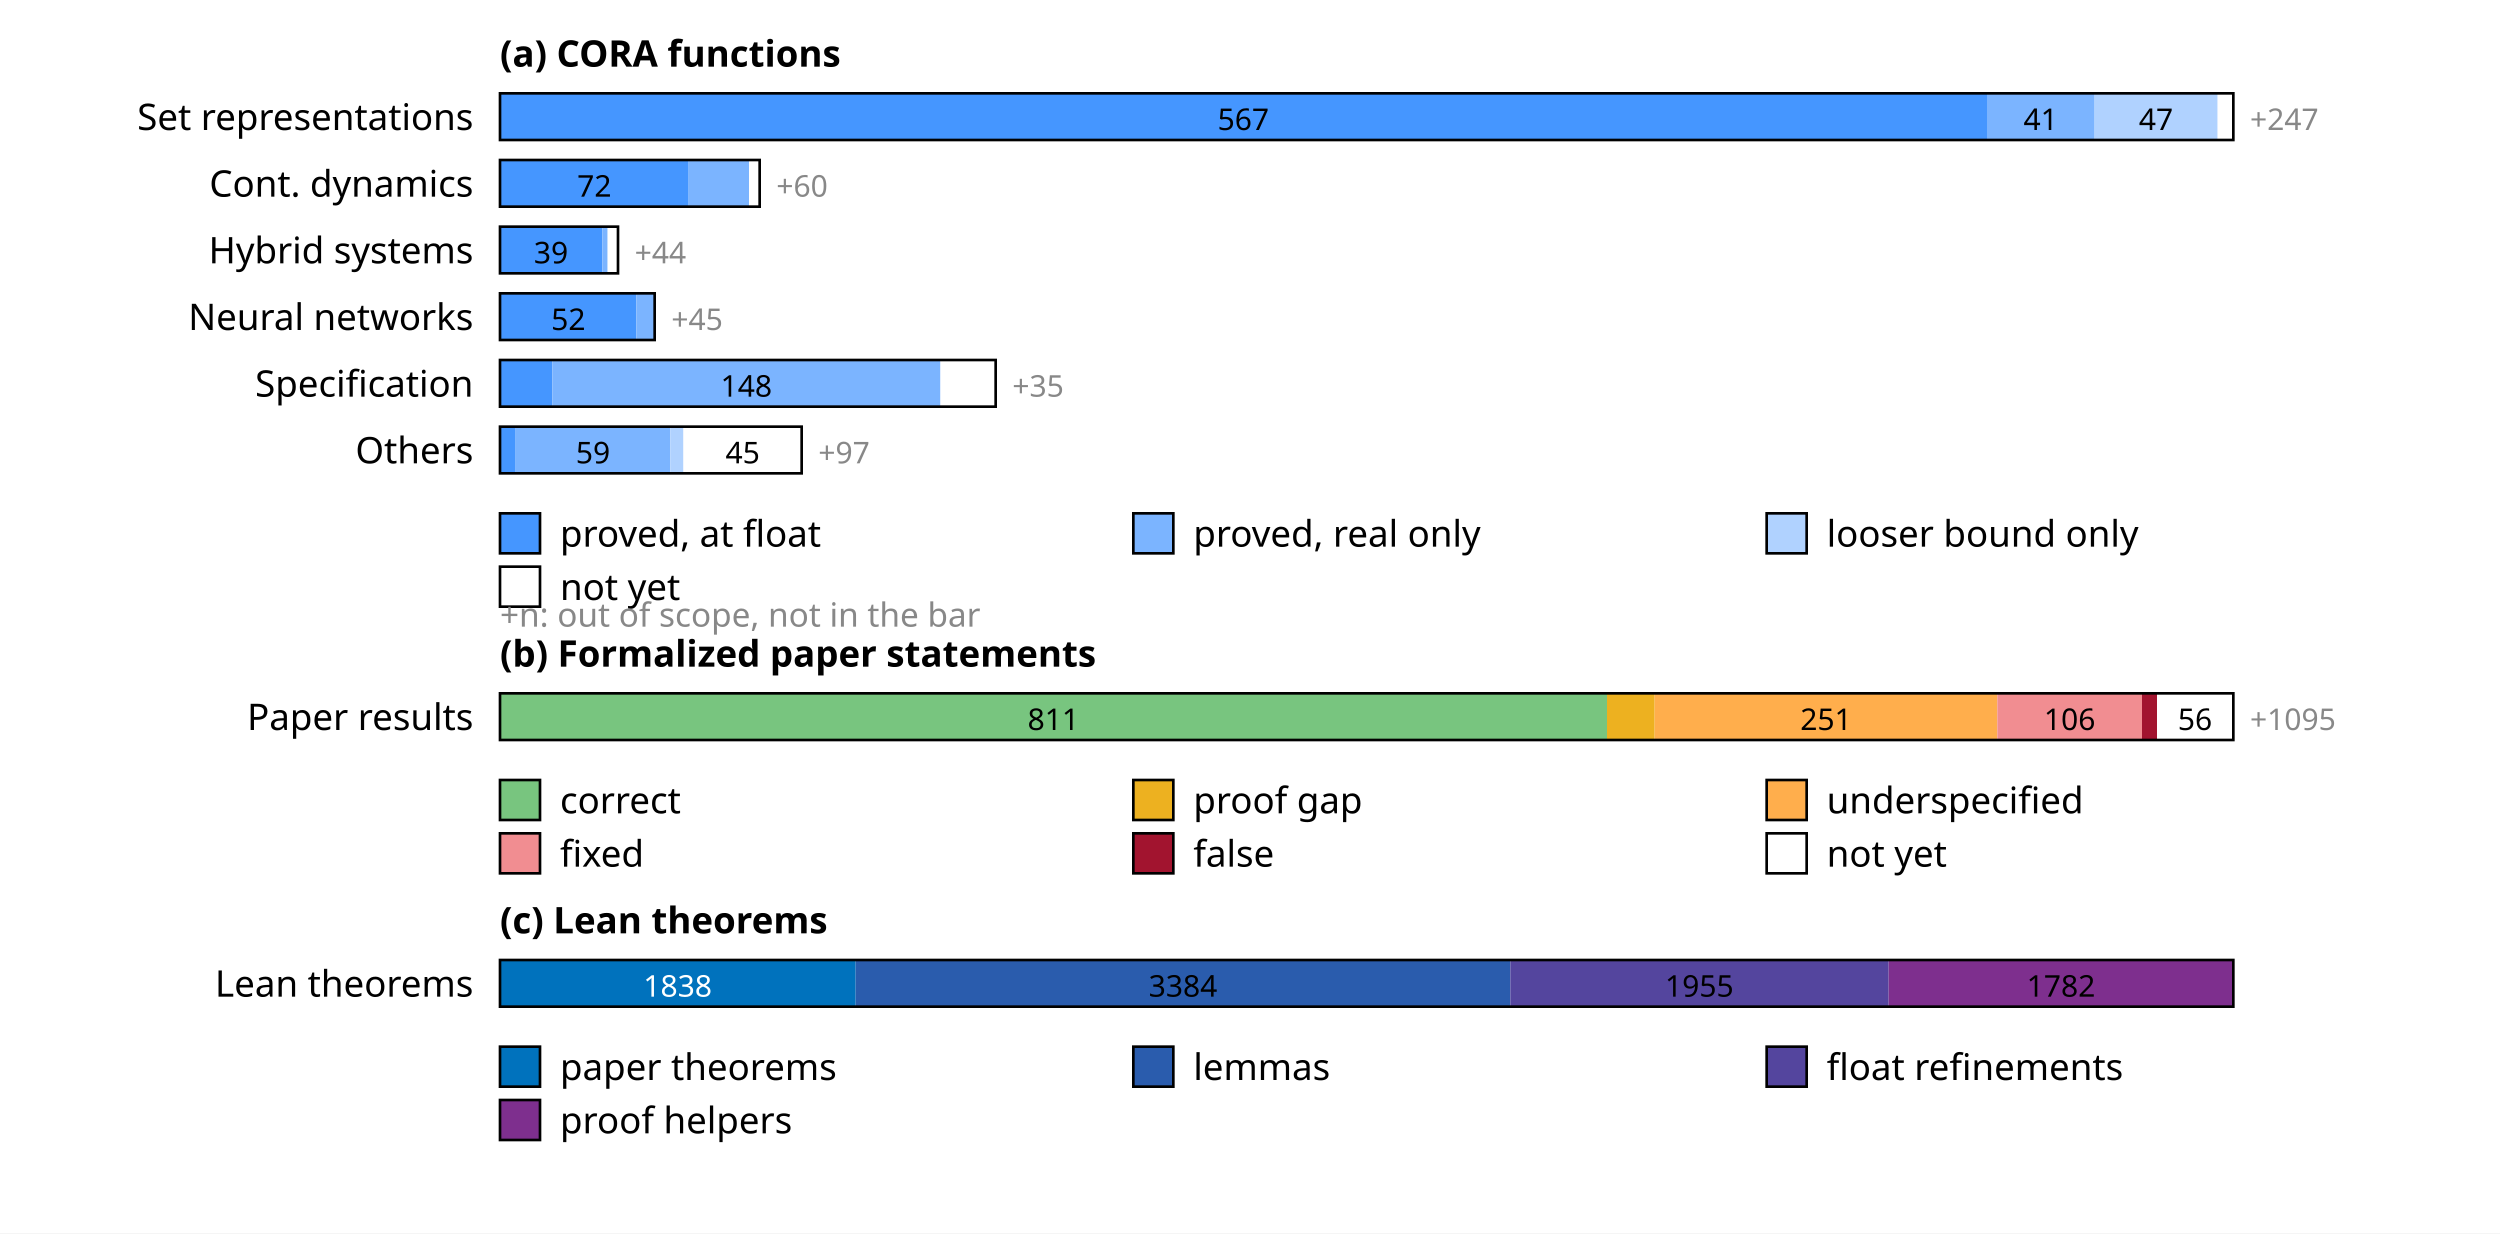
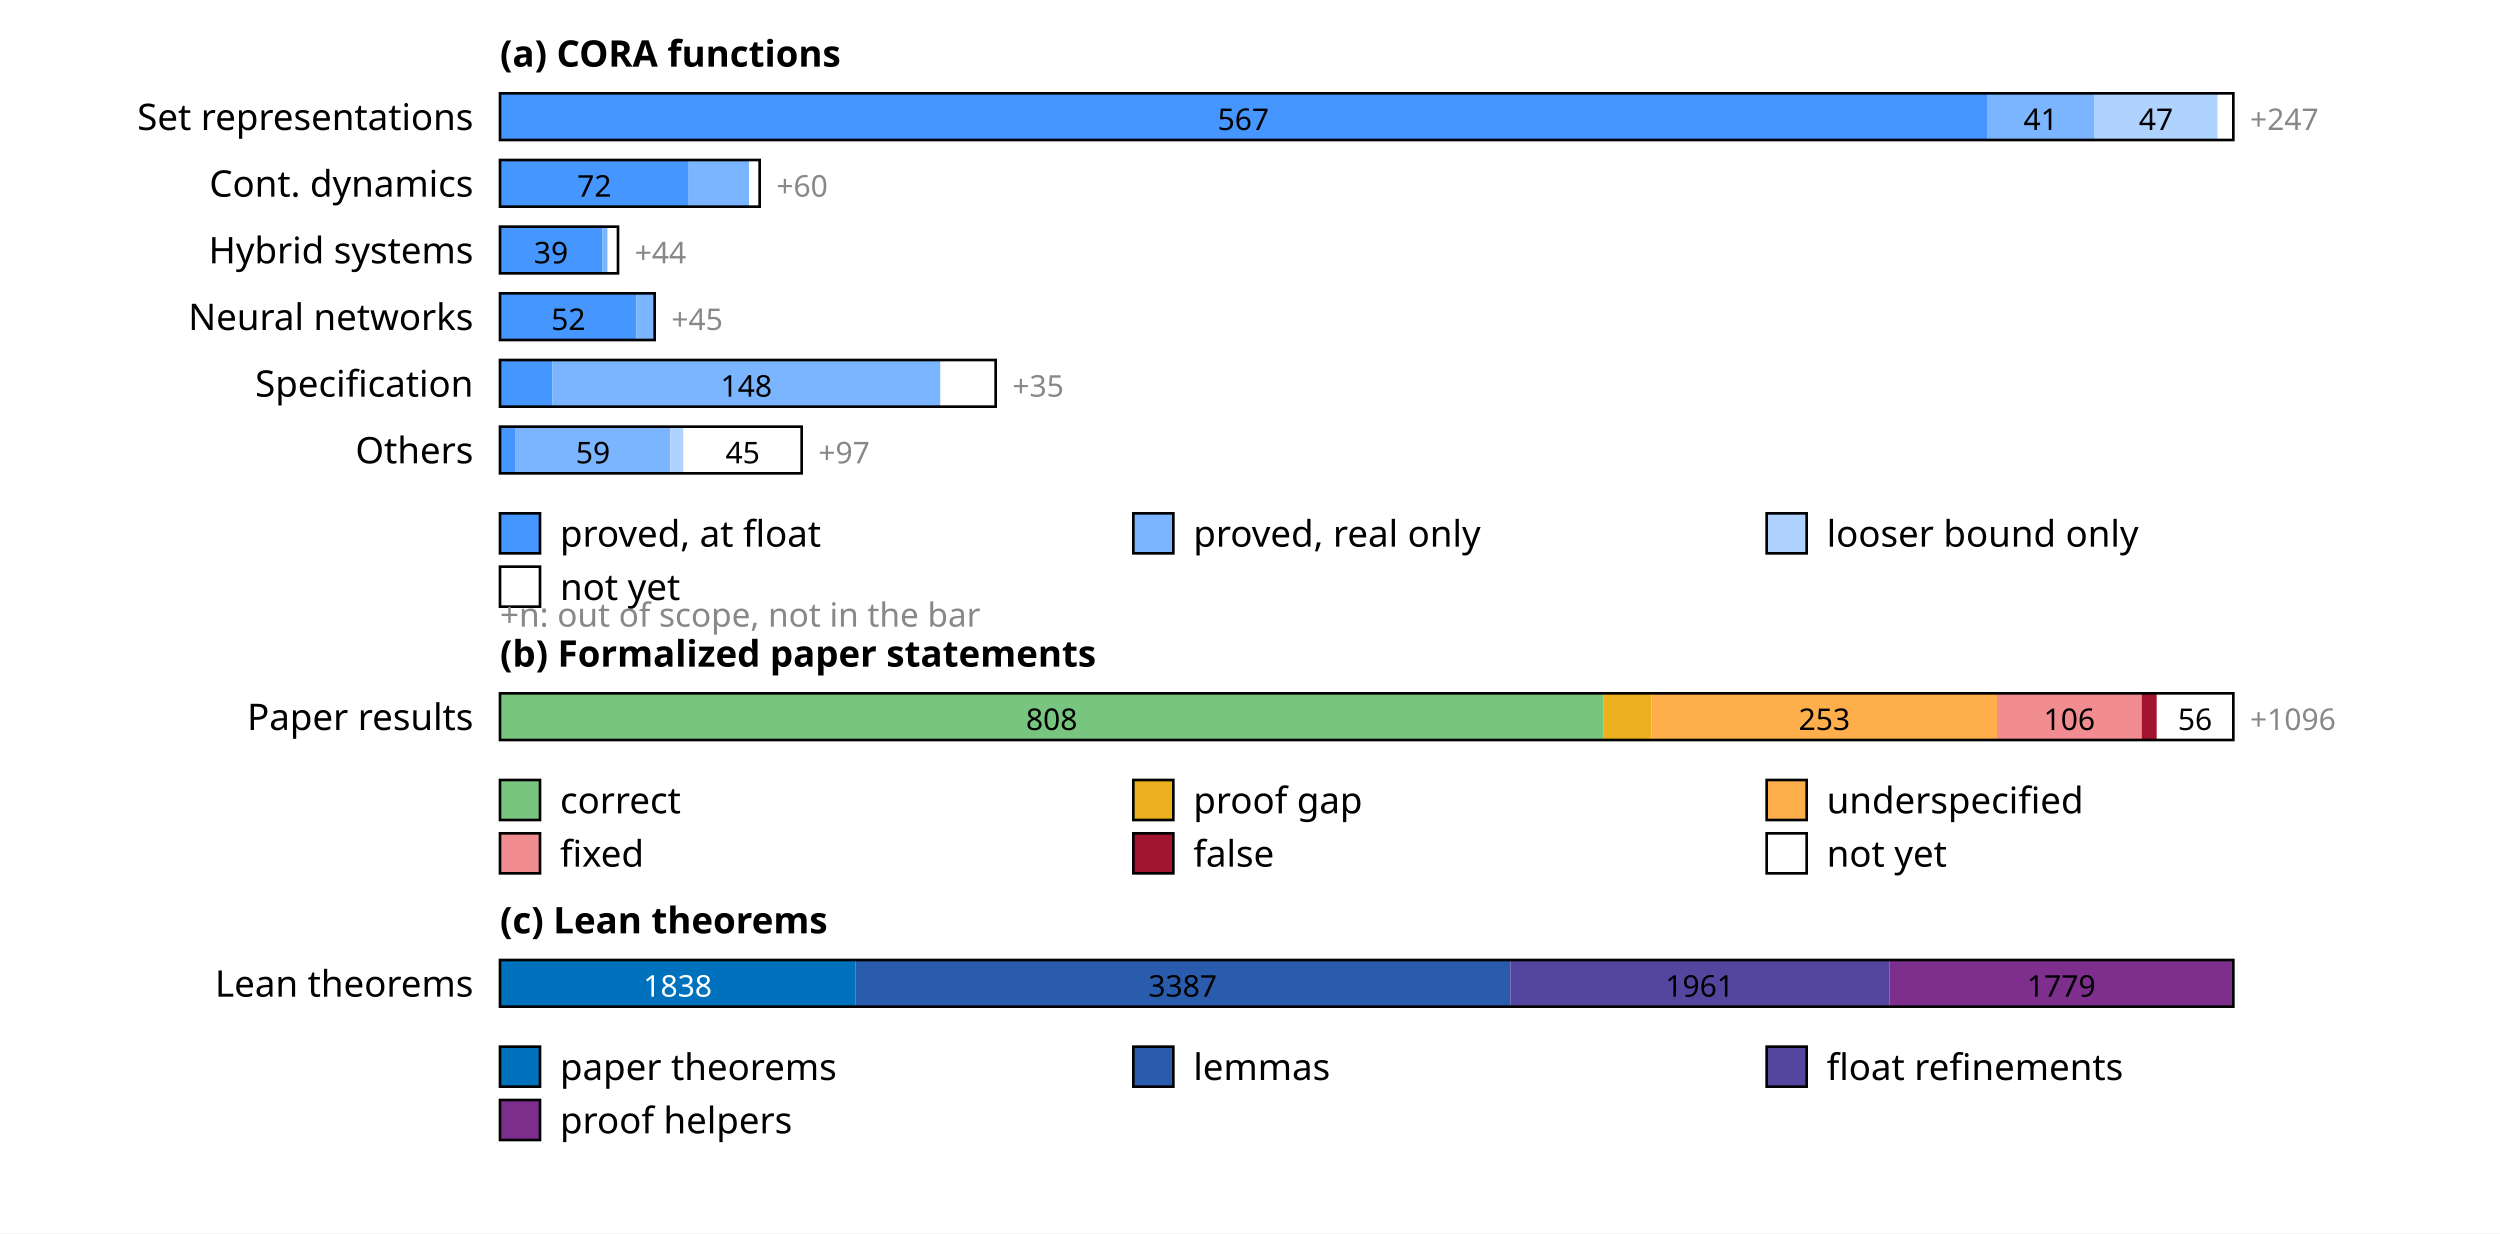
<svg xmlns="http://www.w3.org/2000/svg" width="750" height="370" font-family="sans-serif" font-size="11">
  <rect width="100%" height="100%" fill="white" />
  <text x="150" y="20" font-weight="bold">(a) CORA functions</text>
  <text x="142" y="39" text-anchor="end">Set representations</text>
  <rect x="150.0" y="28" width="446.1" height="14" fill="rgb(69,150,255)" />
  <text x="373.0" y="39" text-anchor="middle" font-size="9" fill="#000">567</text>
  <rect x="596.1" y="28" width="32.3" height="14" fill="rgb(123,180,255)" />
  <text x="612.2" y="39" text-anchor="middle" font-size="9" fill="#000">41</text>
  <rect x="628.3" y="28" width="37.0" height="14" fill="rgb(176,210,255)" />
  <text x="646.8" y="39" text-anchor="middle" font-size="9" fill="#000">47</text>
  <rect x="665.3" y="28" width="4.7" height="14" fill="rgb(255,255,255)" />
  <rect x="150" y="28" width="520.0" height="14" fill="none" stroke="#000" stroke-width="0.8" />
  <text x="675.0" y="39" font-size="9" fill="#888">+247</text>
  <text x="142" y="59" text-anchor="end">Cont. dynamics</text>
  <rect x="150.0" y="48" width="56.6" height="14" fill="rgb(69,150,255)" />
  <text x="178.3" y="59" text-anchor="middle" font-size="9" fill="#000">72</text>
  <rect x="206.6" y="48" width="18.1" height="14" fill="rgb(123,180,255)" />
  <rect x="224.7" y="48" width="3.1" height="14" fill="rgb(255,255,255)" />
  <rect x="150" y="48" width="77.9" height="14" fill="none" stroke="#000" stroke-width="0.8" />
  <text x="232.9" y="59" font-size="9" fill="#888">+60</text>
  <text x="142" y="79" text-anchor="end">Hybrid systems</text>
  <rect x="150.0" y="68" width="30.7" height="14" fill="rgb(69,150,255)" />
  <text x="165.3" y="79" text-anchor="middle" font-size="9" fill="#000">39</text>
  <rect x="180.7" y="68" width="1.6" height="14" fill="rgb(123,180,255)" />
  <rect x="182.3" y="68" width="3.1" height="14" fill="rgb(255,255,255)" />
  <rect x="150" y="68" width="35.4" height="14" fill="none" stroke="#000" stroke-width="0.8" />
  <text x="190.4" y="79" font-size="9" fill="#888">+44</text>
  <text x="142" y="99" text-anchor="end">Neural networks</text>
  <rect x="150.0" y="88" width="40.9" height="14" fill="rgb(69,150,255)" />
  <text x="170.5" y="99" text-anchor="middle" font-size="9" fill="#000">52</text>
  <rect x="190.9" y="88" width="5.5" height="14" fill="rgb(123,180,255)" />
  <rect x="150" y="88" width="46.4" height="14" fill="none" stroke="#000" stroke-width="0.8" />
  <text x="201.4" y="99" font-size="9" fill="#888">+45</text>
  <text x="142" y="119" text-anchor="end">Specification</text>
  <rect x="150.0" y="108" width="15.7" height="14" fill="rgb(69,150,255)" />
  <rect x="165.7" y="108" width="116.4" height="14" fill="rgb(123,180,255)" />
  <text x="223.9" y="119" text-anchor="middle" font-size="9" fill="#000">148</text>
  <rect x="282.2" y="108" width="16.5" height="14" fill="rgb(255,255,255)" />
  <rect x="150" y="108" width="148.7" height="14" fill="none" stroke="#000" stroke-width="0.8" />
  <text x="303.7" y="119" font-size="9" fill="#888">+35</text>
  <text x="142" y="139" text-anchor="end">Others</text>
  <rect x="150.0" y="128" width="4.7" height="14" fill="rgb(69,150,255)" />
  <rect x="154.7" y="128" width="46.4" height="14" fill="rgb(123,180,255)" />
  <text x="177.9" y="139" text-anchor="middle" font-size="9" fill="#000">59</text>
  <rect x="201.1" y="128" width="3.9" height="14" fill="rgb(176,210,255)" />
  <rect x="205.1" y="128" width="35.4" height="14" fill="rgb(255,255,255)" />
  <text x="222.8" y="139" text-anchor="middle" font-size="9" fill="#000">45</text>
  <rect x="150" y="128" width="90.5" height="14" fill="none" stroke="#000" stroke-width="0.8" />
  <text x="245.5" y="139" font-size="9" fill="#888">+97</text>
  <rect x="150" y="154" width="12" height="12" fill="rgb(69,150,255)" stroke="#000" stroke-width="0.8" />
  <text x="168" y="164">proved, at float</text>
  <rect x="340" y="154" width="12" height="12" fill="rgb(123,180,255)" stroke="#000" stroke-width="0.8" />
  <text x="358" y="164">proved, real only</text>
  <rect x="530" y="154" width="12" height="12" fill="rgb(176,210,255)" stroke="#000" stroke-width="0.8" />
  <text x="548" y="164">looser bound only</text>
  <rect x="150" y="170" width="12" height="12" fill="rgb(255,255,255)" stroke="#000" stroke-width="0.8" />
  <text x="168" y="180">not yet</text>
  <text x="150" y="188" font-size="10" fill="#888">+n: out of scope, not in the bar</text>
  <text x="150" y="200" font-weight="bold">(b) Formalized paper statements</text>
  <text x="142" y="219" text-anchor="end">Paper results</text>
-   <rect x="150.0" y="208" width="332.1" height="14" fill="rgb(120,197,127)" />
-   <text x="316.0" y="219" text-anchor="middle" font-size="9" fill="#000">811</text>
-   <rect x="482.1" y="208" width="14.3" height="14" fill="rgb(237,177,32)" />
-   <rect x="496.4" y="208" width="102.8" height="14" fill="rgb(255,174,76)" />
-   <text x="547.8" y="219" text-anchor="middle" font-size="9" fill="#000">251</text>
-   <rect x="599.2" y="208" width="43.4" height="14" fill="rgb(241,141,145)" />
-   <text x="620.9" y="219" text-anchor="middle" font-size="9" fill="#000">106</text>
-   <rect x="642.6" y="208" width="4.5" height="14" fill="rgb(162,20,47)" />
+   <rect x="150.0" y="208" width="331.1" height="14" fill="rgb(120,197,127)" />
+   <text x="315.5" y="219" text-anchor="middle" font-size="9" fill="#000">808</text>
+   <rect x="481.1" y="208" width="14.3" height="14" fill="rgb(237,177,32)" />
+   <rect x="495.4" y="208" width="103.7" height="14" fill="rgb(255,174,76)" />
+   <text x="547.3" y="219" text-anchor="middle" font-size="9" fill="#000">253</text>
+   <rect x="599.1" y="208" width="43.4" height="14" fill="rgb(241,141,145)" />
+   <text x="620.8" y="219" text-anchor="middle" font-size="9" fill="#000">106</text>
+   <rect x="642.5" y="208" width="4.5" height="14" fill="rgb(162,20,47)" />
  <rect x="647.1" y="208" width="22.9" height="14" fill="rgb(255,255,255)" />
  <text x="658.5" y="219" text-anchor="middle" font-size="9" fill="#000">56</text>
  <rect x="150" y="208" width="520.0" height="14" fill="none" stroke="#000" stroke-width="0.8" />
-   <text x="675.0" y="219" font-size="9" fill="#888">+1095</text>
+   <text x="675.0" y="219" font-size="9" fill="#888">+1096</text>
  <rect x="150" y="234" width="12" height="12" fill="rgb(120,197,127)" stroke="#000" stroke-width="0.8" />
  <text x="168" y="244">correct</text>
  <rect x="340" y="234" width="12" height="12" fill="rgb(237,177,32)" stroke="#000" stroke-width="0.8" />
  <text x="358" y="244">proof gap</text>
  <rect x="530" y="234" width="12" height="12" fill="rgb(255,174,76)" stroke="#000" stroke-width="0.8" />
  <text x="548" y="244">underspecified</text>
  <rect x="150" y="250" width="12" height="12" fill="rgb(241,141,145)" stroke="#000" stroke-width="0.8" />
  <text x="168" y="260">fixed</text>
  <rect x="340" y="250" width="12" height="12" fill="rgb(162,20,47)" stroke="#000" stroke-width="0.8" />
  <text x="358" y="260">false</text>
  <rect x="530" y="250" width="12" height="12" fill="rgb(255,255,255)" stroke="#000" stroke-width="0.8" />
  <text x="548" y="260">not yet</text>
  <text x="150" y="280" font-weight="bold">(c) Lean theorems</text>
  <text x="142" y="299" text-anchor="end">Lean theorems</text>
-   <rect x="150.0" y="288" width="106.7" height="14" fill="rgb(0,114,189)" />
+   <rect x="150.0" y="288" width="106.6" height="14" fill="rgb(0,114,189)" />
  <text x="203.3" y="299" text-anchor="middle" font-size="9" fill="#fff">1838</text>
-   <rect x="256.7" y="288" width="196.4" height="14" fill="rgb(42,92,173)" />
-   <text x="354.9" y="299" text-anchor="middle" font-size="9" fill="#000">3384</text>
-   <rect x="453.1" y="288" width="113.5" height="14" fill="rgb(84,69,158)" />
-   <text x="509.8" y="299" text-anchor="middle" font-size="9" fill="#000">1955</text>
-   <rect x="566.6" y="288" width="103.4" height="14" fill="rgb(126,47,142)" />
-   <text x="618.3" y="299" text-anchor="middle" font-size="9" fill="#000">1782</text>
+   <rect x="256.6" y="288" width="196.5" height="14" fill="rgb(42,92,173)" />
+   <text x="354.8" y="299" text-anchor="middle" font-size="9" fill="#000">3387</text>
+   <rect x="453.1" y="288" width="113.7" height="14" fill="rgb(84,69,158)" />
+   <text x="509.9" y="299" text-anchor="middle" font-size="9" fill="#000">1961</text>
+   <rect x="566.8" y="288" width="103.2" height="14" fill="rgb(126,47,142)" />
+   <text x="618.4" y="299" text-anchor="middle" font-size="9" fill="#000">1779</text>
  <rect x="150" y="288" width="520.0" height="14" fill="none" stroke="#000" stroke-width="0.8" />
  <rect x="150" y="314" width="12" height="12" fill="rgb(0,114,189)" stroke="#000" stroke-width="0.8" />
  <text x="168" y="324">paper theorems</text>
  <rect x="340" y="314" width="12" height="12" fill="rgb(42,92,173)" stroke="#000" stroke-width="0.8" />
  <text x="358" y="324">lemmas</text>
  <rect x="530" y="314" width="12" height="12" fill="rgb(84,69,158)" stroke="#000" stroke-width="0.8" />
  <text x="548" y="324">float refinements</text>
  <rect x="150" y="330" width="12" height="12" fill="rgb(126,47,142)" stroke="#000" stroke-width="0.8" />
  <text x="168" y="340">proof helpers</text>
</svg>
